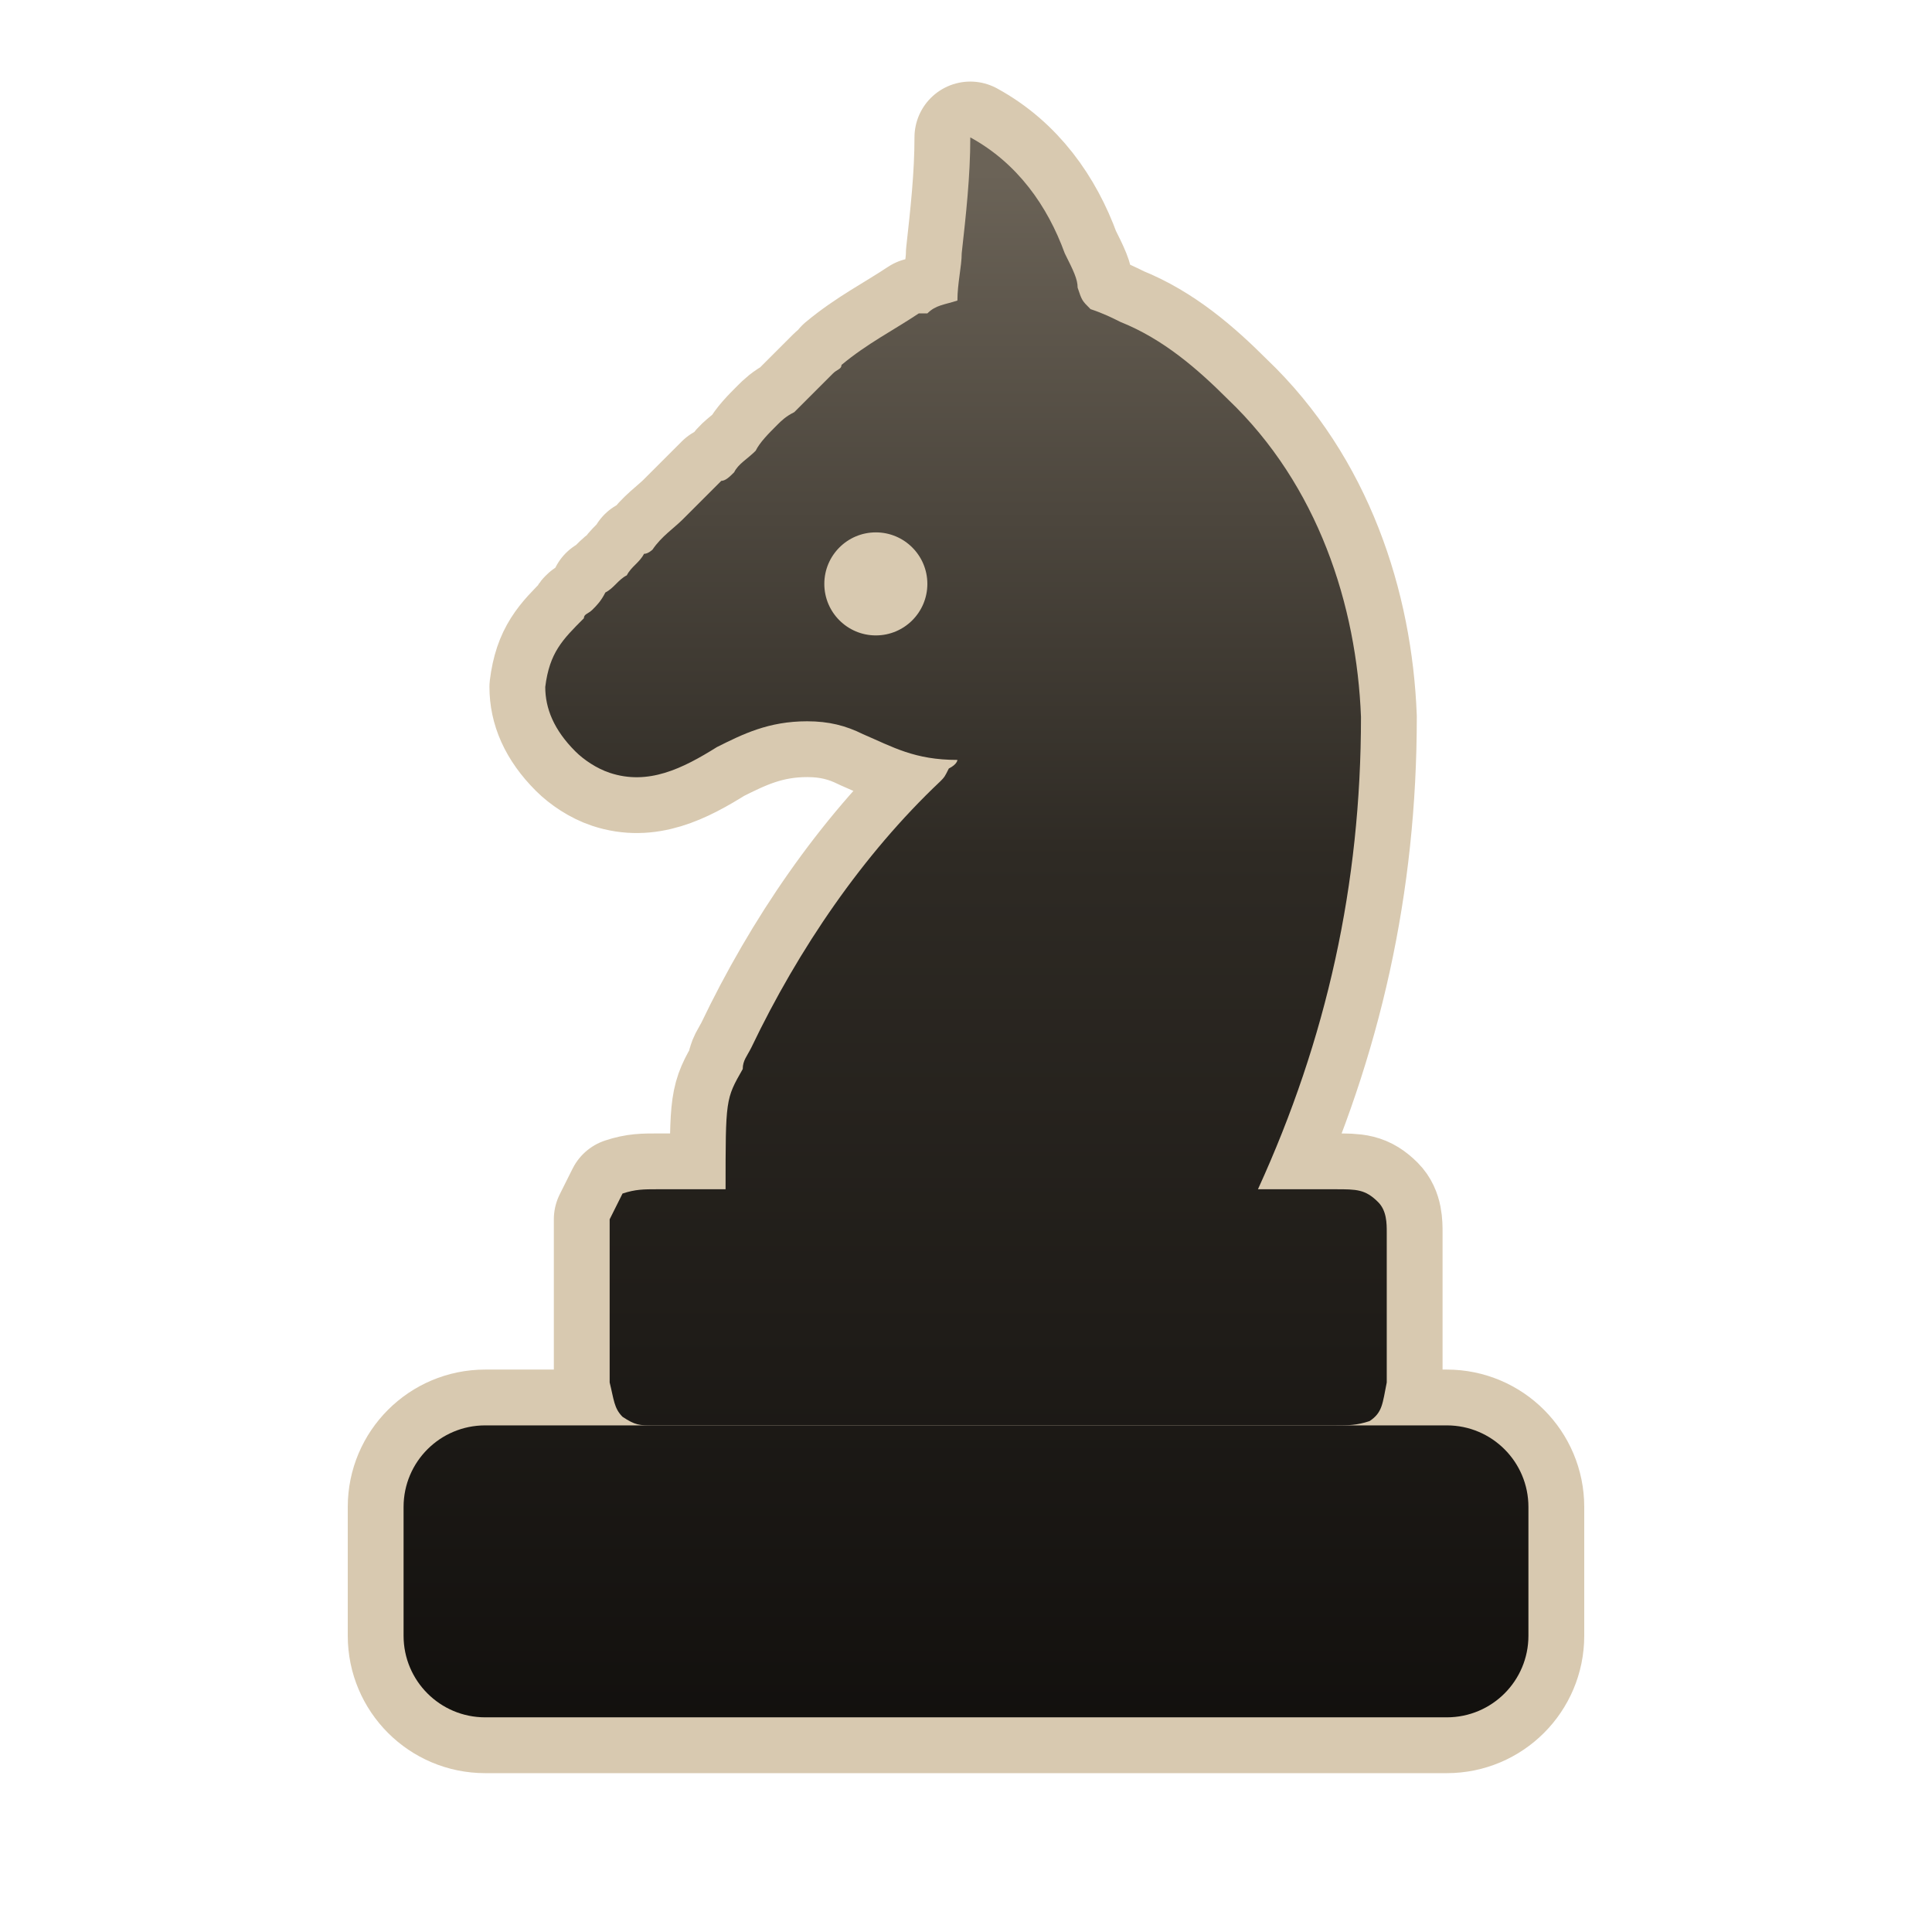
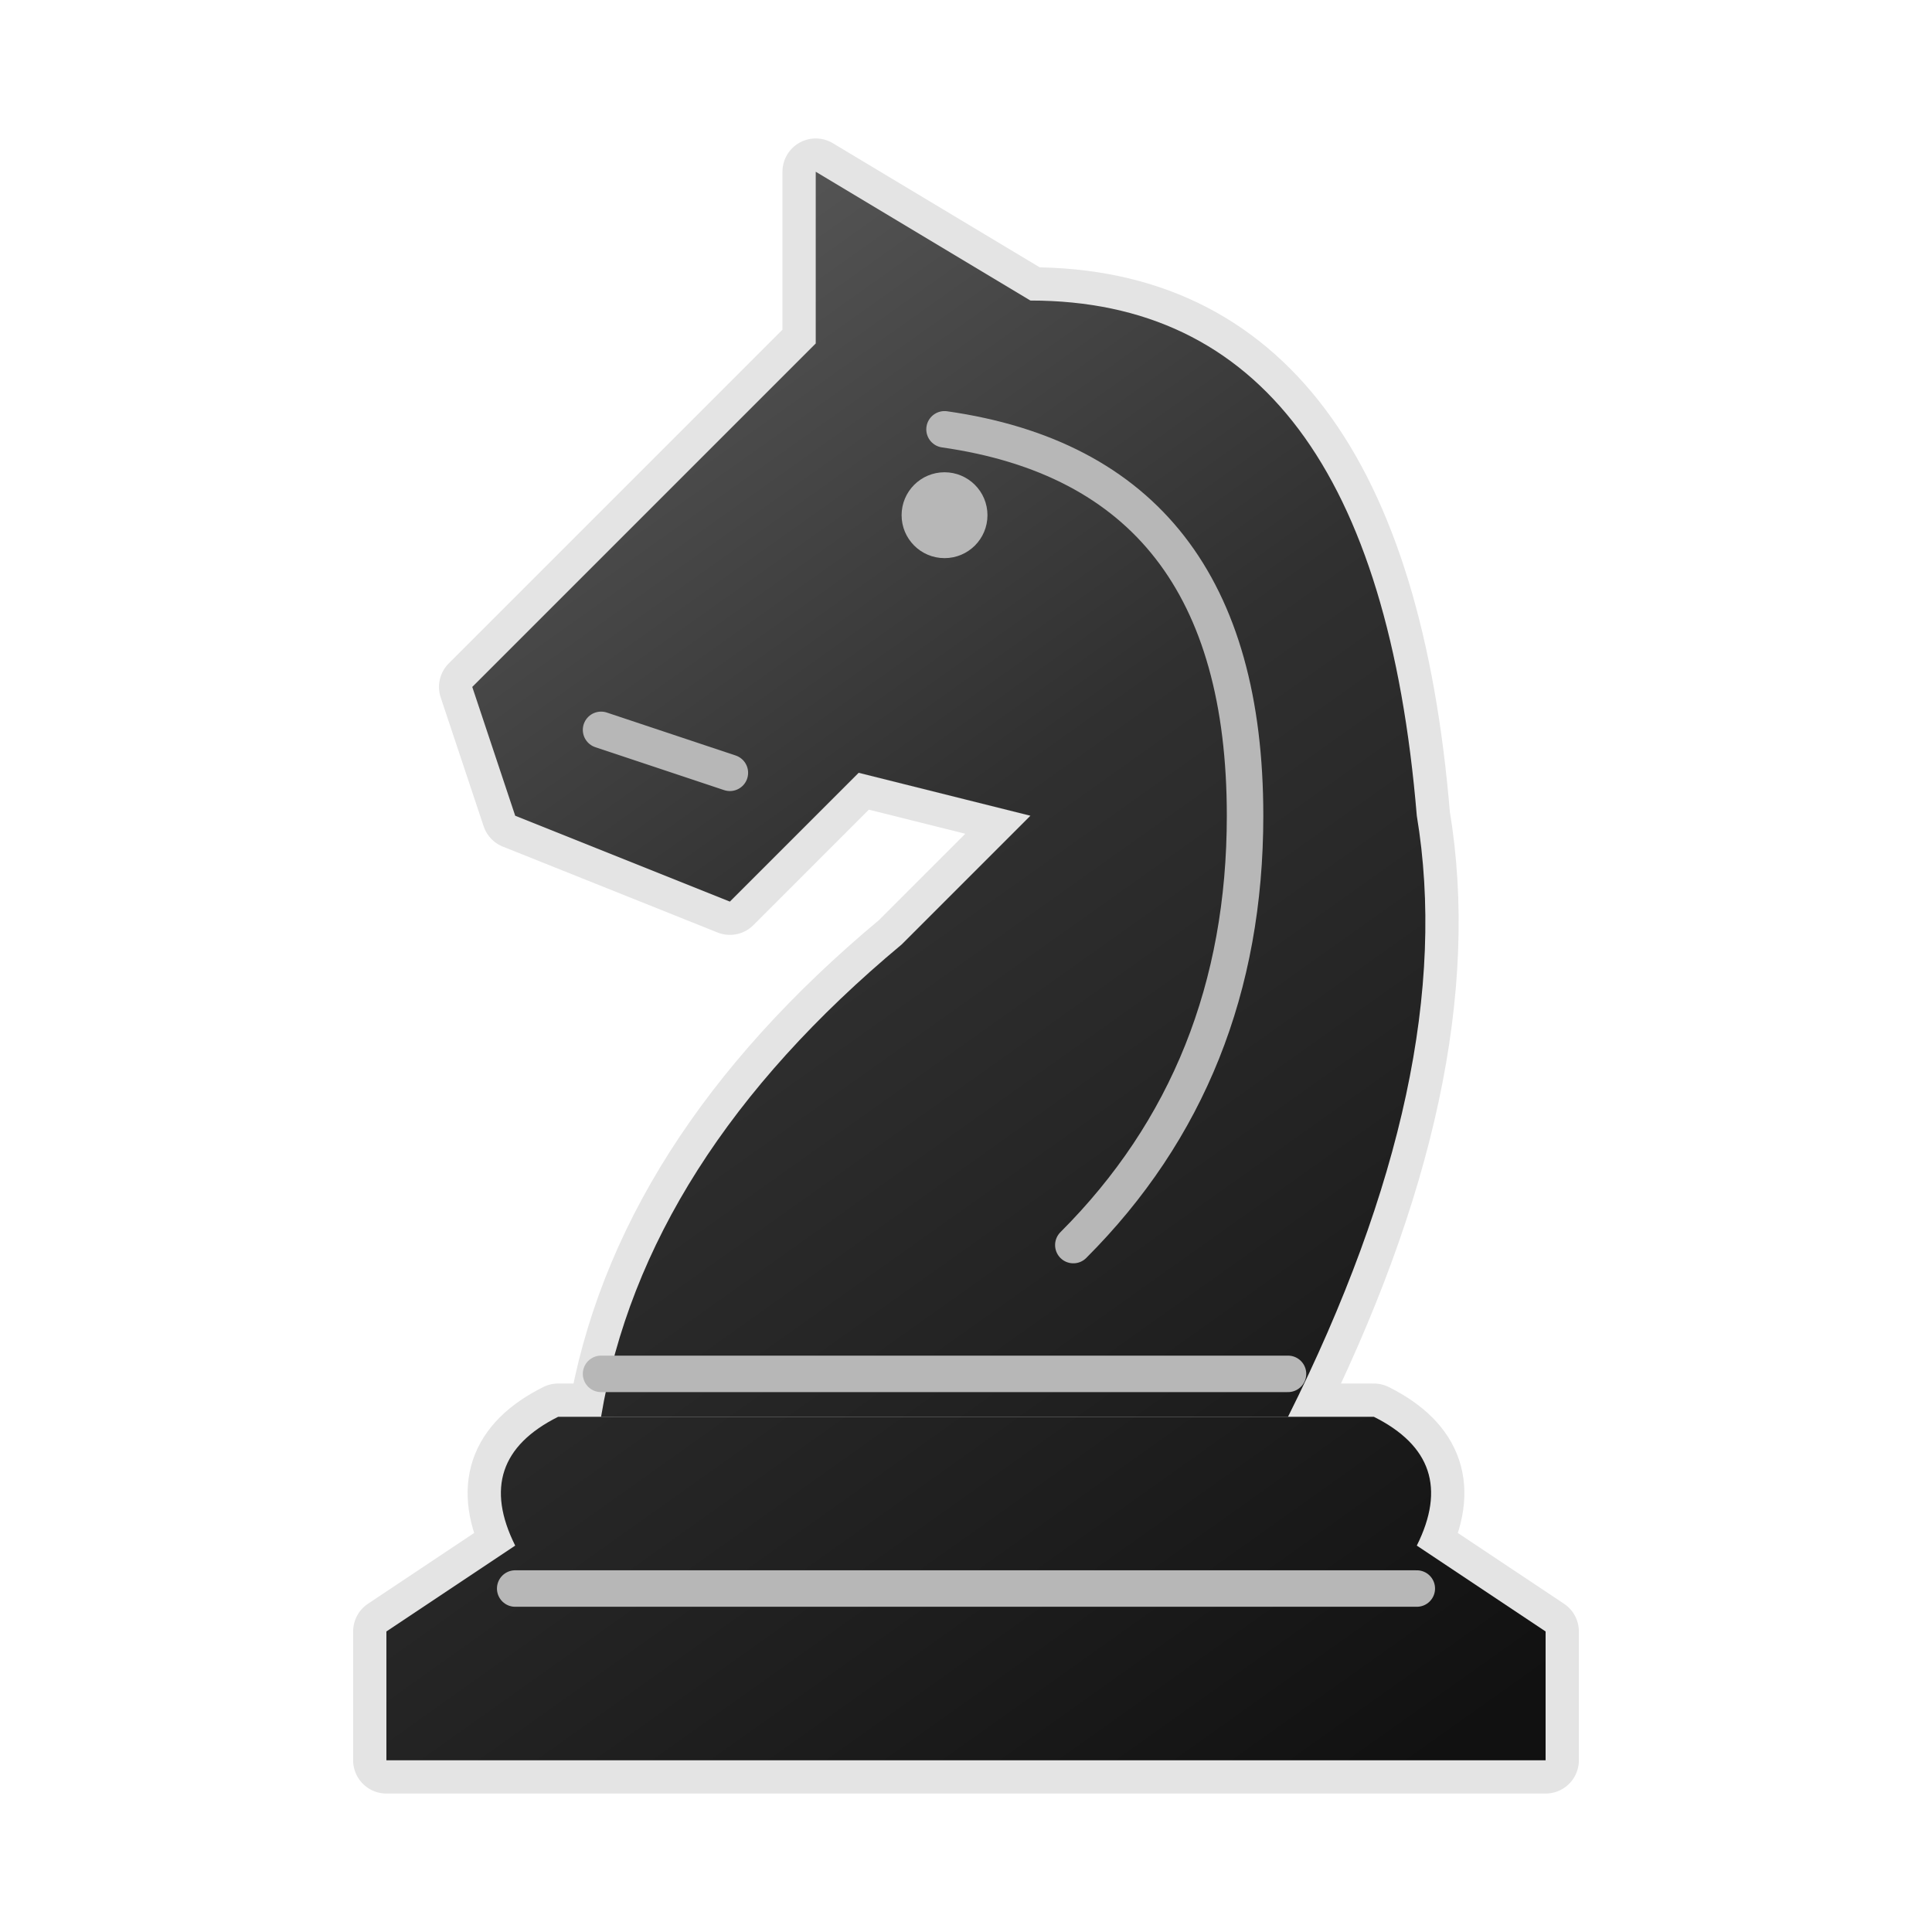
<svg xmlns="http://www.w3.org/2000/svg" viewBox="0 0 45 45" width="45" height="45" role="img" aria-label="Black knight">
  <defs>
-     <linearGradient id="body" gradientUnits="userSpaceOnUse" x1="0" y1="4" x2="0" y2="42">
-       <stop offset="0" stop-color="#6b6357" />
-       <stop offset="0.42" stop-color="#2e2a24" />
-       <stop offset="1" stop-color="#100e0c" />
+     <linearGradient id="body" gradientUnits="userSpaceOnUse" x1="5" y1="4" x2="32" y2="42">
+       <stop offset="0" stop-color="#686868" />
+       <stop offset="0.48" stop-color="#303030" />
+       <stop offset="1" stop-color="#111111" />
    </linearGradient>
  </defs>
-   <g fill="url(#body)" stroke="#d8c9b0" stroke-width="2.6" stroke-linejoin="round" stroke-linecap="round">
-     <path d="M22.6 3.2C23.7 3.8 24.4 4.8 24.8 5.9C25 6.3 25.1 6.5 25.1 6.7C25.2 7 25.2 7 25.4 7.2C25.7 7.3 25.9 7.4 26.1 7.5C27.1 7.9 27.9 8.6 28.6 9.3C30.7 11.3 31.6 14.1 31.7 16.7C31.7 20.6 30.9 24.2 29.3 27.7C29.7 27.7 30 27.7 30.3 27.7C30.4 27.7 30.5 27.7 30.6 27.7C30.8 27.7 30.9 27.7 31.1 27.7C31.6 27.7 31.8 27.7 32.1 28C32.3 28.2 32.3 28.5 32.3 28.7C32.3 29 32.3 29.1 32.3 29.3C32.3 29.7 32.3 29.9 32.3 30.1C32.3 30.4 32.3 30.7 32.3 30.9C32.3 31.1 32.3 31.3 32.3 31.5C32.3 31.6 32.3 31.7 32.3 31.8C32.3 31.9 32.3 32 32.3 32.2C32.2 32.7 32.2 32.9 31.9 33.1C31.6 33.2 31.4 33.2 31.1 33.2C31 33.2 30.9 33.2 30.8 33.2C30.6 33.2 30.4 33.2 30.1 33.2C30 33.2 29.8 33.2 29.6 33.2C29.2 33.2 28.8 33.2 28.4 33.2C28.1 33.2 27.8 33.2 27.4 33.2C27.2 33.2 27.1 33.2 27 33.2C26.1 33.2 25.2 33.2 24.3 33.2C23.5 33.2 22.7 33.2 21.8 33.2C21 33.2 20.2 33.2 19.3 33.2C18.8 33.2 18.4 33.2 17.9 33.2C17.4 33.2 17 33.2 16.6 33.2C16.4 33.2 16.2 33.2 16.1 33.2C15.8 33.2 15.6 33.2 15.4 33.2C15.3 33.2 15.3 33.2 15.2 33.2C14.9 33.2 14.8 33.2 14.5 33C14.3 32.8 14.3 32.6 14.2 32.2C14.2 32 14.2 31.8 14.2 31.7C14.2 31.6 14.2 31.5 14.2 31.4C14.2 31.2 14.2 31 14.2 30.8C14.2 30.5 14.2 30.2 14.2 30C14.2 29.8 14.2 29.5 14.2 29.3C14.2 28.9 14.2 28.8 14.2 28.6C14.2 28.6 14.2 28.5 14.2 28.4C14.3 28.2 14.4 28 14.5 27.8C14.8 27.7 15 27.7 15.3 27.7C15.6 27.7 15.8 27.7 15.9 27.7C16 27.7 16.1 27.7 16.2 27.7C16.5 27.7 16.7 27.7 16.9 27.7C16.9 25.6 16.9 25.6 17.3 24.9C17.3 24.7 17.4 24.6 17.5 24.4C18.6 22.1 20.1 19.9 21.9 18.2C22 18.1 22 18.1 22.1 17.9C22.3 17.8 22.3 17.7 22.3 17.7C21.3 17.7 20.8 17.4 20.1 17.1C19.7 16.9 19.3 16.8 18.8 16.8C17.9 16.8 17.3 17.1 16.7 17.4C15.9 17.9 15.1 18.3 14.2 18C13.9 17.9 13.6 17.7 13.4 17.5C12.9 17 12.7 16.5 12.7 16C12.8 15.2 13.1 14.9 13.6 14.4C13.6 14.3 13.7 14.3 13.8 14.2C13.9 14.1 14 14 14.1 13.8C14.3 13.7 14.4 13.5 14.6 13.4C14.7 13.2 14.9 13.1 15 12.9C15.1 12.9 15.2 12.8 15.2 12.8C15.4 12.5 15.7 12.3 15.9 12.1C16.2 11.8 16.5 11.5 16.8 11.2C16.9 11.2 17 11.1 17.1 11C17.2 10.8 17.4 10.7 17.6 10.5C17.7 10.3 17.9 10.1 18.1 9.9C18.2 9.8 18.3 9.7 18.5 9.6C18.8 9.3 19.1 9 19.4 8.7C19.5 8.6 19.6 8.6 19.6 8.5C20.2 8 20.8 7.7 21.4 7.3C21.5 7.3 21.5 7.3 21.6 7.3C21.8 7.1 22 7.1 22.3 7C22.3 6.6 22.4 6.2 22.4 5.9C22.5 5 22.6 4.1 22.6 3.2Z" />
-     <rect x="9.4" y="33.2" width="26.2" height="6.8" rx="1.9" />
+   <g fill="url(#body)" stroke="#e4e4e4" stroke-width="1.55" stroke-linejoin="round" stroke-linecap="round">
+     <path d="M13 33Q11 34 12 36L9 38V41H36V38L33 36Q34 34 32 33Z" />
+     <path d="M14 33Q15 27 21 22L24 19L20 18L17 21L12 19L11 16L19 8L19 4L24 7Q32 7 33 19Q34 25 30 33Z" />
  </g>
  <g fill="url(#body)">
-     <path d="M22.6 3.2C23.7 3.8 24.4 4.8 24.8 5.9C25 6.3 25.1 6.5 25.1 6.7C25.2 7 25.2 7 25.4 7.2C25.7 7.3 25.9 7.4 26.1 7.5C27.1 7.9 27.9 8.6 28.6 9.3C30.7 11.3 31.6 14.1 31.7 16.7C31.7 20.6 30.9 24.2 29.3 27.7C29.7 27.7 30 27.7 30.3 27.7C30.4 27.7 30.5 27.7 30.6 27.7C30.8 27.7 30.9 27.7 31.1 27.7C31.6 27.7 31.8 27.7 32.1 28C32.3 28.2 32.3 28.5 32.3 28.7C32.3 29 32.3 29.1 32.3 29.3C32.3 29.7 32.3 29.9 32.3 30.1C32.3 30.4 32.3 30.7 32.3 30.9C32.3 31.1 32.3 31.3 32.3 31.5C32.3 31.6 32.3 31.7 32.3 31.8C32.3 31.9 32.3 32 32.3 32.2C32.2 32.7 32.2 32.9 31.9 33.1C31.6 33.2 31.4 33.2 31.1 33.2C31 33.2 30.9 33.2 30.8 33.2C30.6 33.2 30.4 33.2 30.1 33.2C30 33.2 29.8 33.2 29.6 33.2C29.2 33.2 28.8 33.2 28.4 33.2C28.1 33.2 27.8 33.2 27.4 33.2C27.2 33.2 27.1 33.2 27 33.2C26.1 33.2 25.2 33.2 24.3 33.2C23.5 33.2 22.7 33.2 21.8 33.2C21 33.2 20.2 33.2 19.3 33.2C18.8 33.2 18.4 33.2 17.9 33.2C17.4 33.2 17 33.2 16.6 33.2C16.4 33.2 16.2 33.2 16.1 33.2C15.8 33.2 15.6 33.2 15.4 33.2C15.3 33.2 15.3 33.2 15.2 33.2C14.9 33.2 14.8 33.2 14.5 33C14.3 32.8 14.3 32.6 14.2 32.2C14.2 32 14.2 31.8 14.2 31.7C14.2 31.6 14.2 31.5 14.2 31.4C14.2 31.2 14.2 31 14.2 30.8C14.2 30.5 14.2 30.2 14.2 30C14.2 29.8 14.2 29.5 14.2 29.3C14.2 28.9 14.2 28.8 14.2 28.6C14.2 28.6 14.2 28.5 14.2 28.4C14.3 28.2 14.4 28 14.5 27.8C14.8 27.7 15 27.7 15.3 27.7C15.6 27.7 15.8 27.7 15.9 27.7C16 27.7 16.1 27.7 16.2 27.7C16.5 27.7 16.7 27.7 16.9 27.7C16.9 25.6 16.9 25.6 17.3 24.9C17.3 24.7 17.4 24.6 17.5 24.4C18.6 22.1 20.1 19.9 21.9 18.2C22 18.1 22 18.1 22.1 17.9C22.3 17.8 22.3 17.7 22.3 17.7C21.3 17.7 20.8 17.4 20.1 17.1C19.7 16.9 19.3 16.8 18.8 16.8C17.9 16.8 17.3 17.1 16.7 17.4C15.9 17.9 15.1 18.3 14.2 18C13.9 17.9 13.6 17.7 13.4 17.5C12.9 17 12.7 16.5 12.7 16C12.8 15.2 13.1 14.9 13.6 14.4C13.6 14.3 13.7 14.3 13.8 14.2C13.9 14.1 14 14 14.1 13.8C14.3 13.7 14.4 13.5 14.6 13.4C14.7 13.2 14.9 13.1 15 12.9C15.1 12.9 15.2 12.8 15.2 12.8C15.4 12.5 15.7 12.3 15.9 12.1C16.2 11.8 16.5 11.5 16.8 11.2C16.9 11.2 17 11.1 17.1 11C17.2 10.8 17.4 10.7 17.6 10.5C17.7 10.3 17.9 10.1 18.1 9.9C18.2 9.8 18.3 9.7 18.5 9.6C18.8 9.3 19.1 9 19.4 8.7C19.5 8.6 19.6 8.6 19.6 8.5C20.2 8 20.8 7.7 21.4 7.3C21.5 7.3 21.5 7.3 21.6 7.3C21.8 7.1 22 7.1 22.3 7C22.3 6.6 22.4 6.2 22.4 5.9C22.5 5 22.6 4.1 22.6 3.2Z" />
-     <rect x="9.4" y="33.2" width="26.2" height="6.8" rx="1.9" />
+     <path d="M13 33Q11 34 12 36L9 38V41H36V38L33 36Q34 34 32 33Z" />
+     <path d="M14 33Q15 27 21 22L24 19L20 18L17 21L12 19L11 16L19 8L19 4L24 7Q32 7 33 19Q34 25 30 33Z" />
  </g>
-   <g fill="#d8c9b0">
-     <circle cx="20.4" cy="13.6" r="1.2" />
-   </g>
+   <path d="M22 10Q29 11 29 19Q29 25 25 29M14 17L17 18M14 32H30M12 37H33" fill="none" stroke="#b7b7b7" stroke-width="0.85" stroke-linecap="round" stroke-linejoin="round" />
+   <circle cx="22" cy="12" r="1" fill="#b7b7b7" />
</svg>
